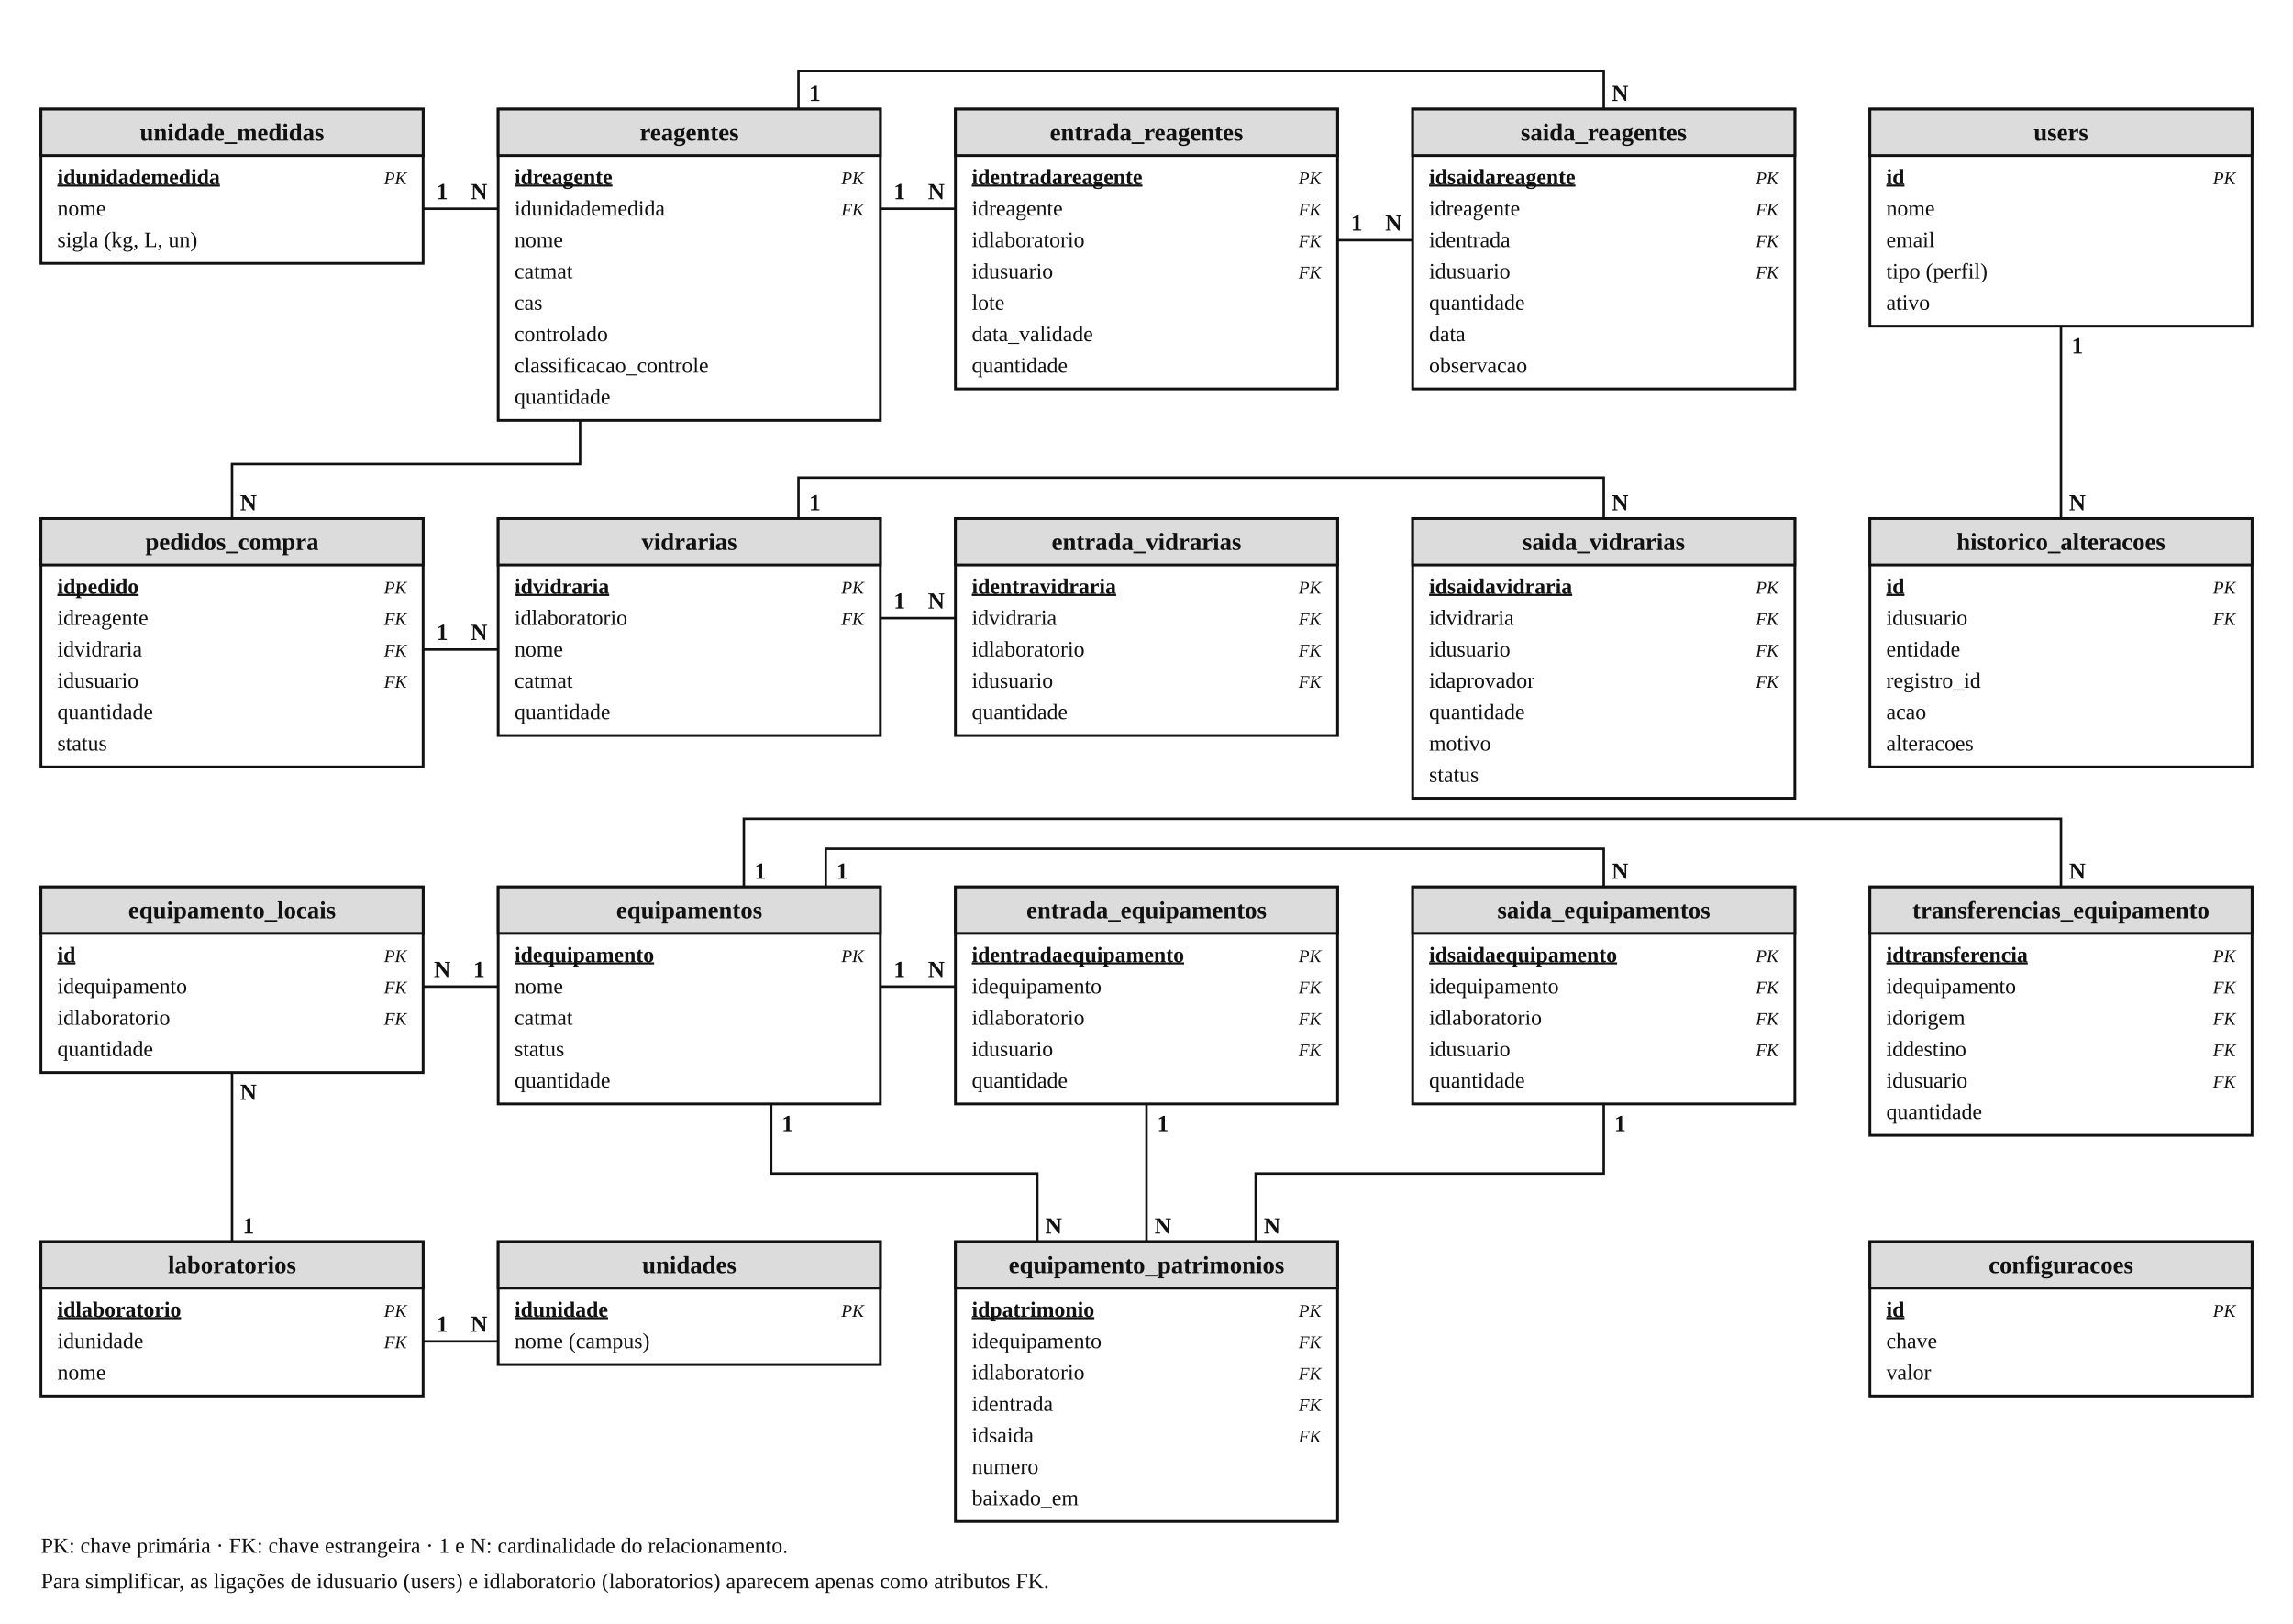
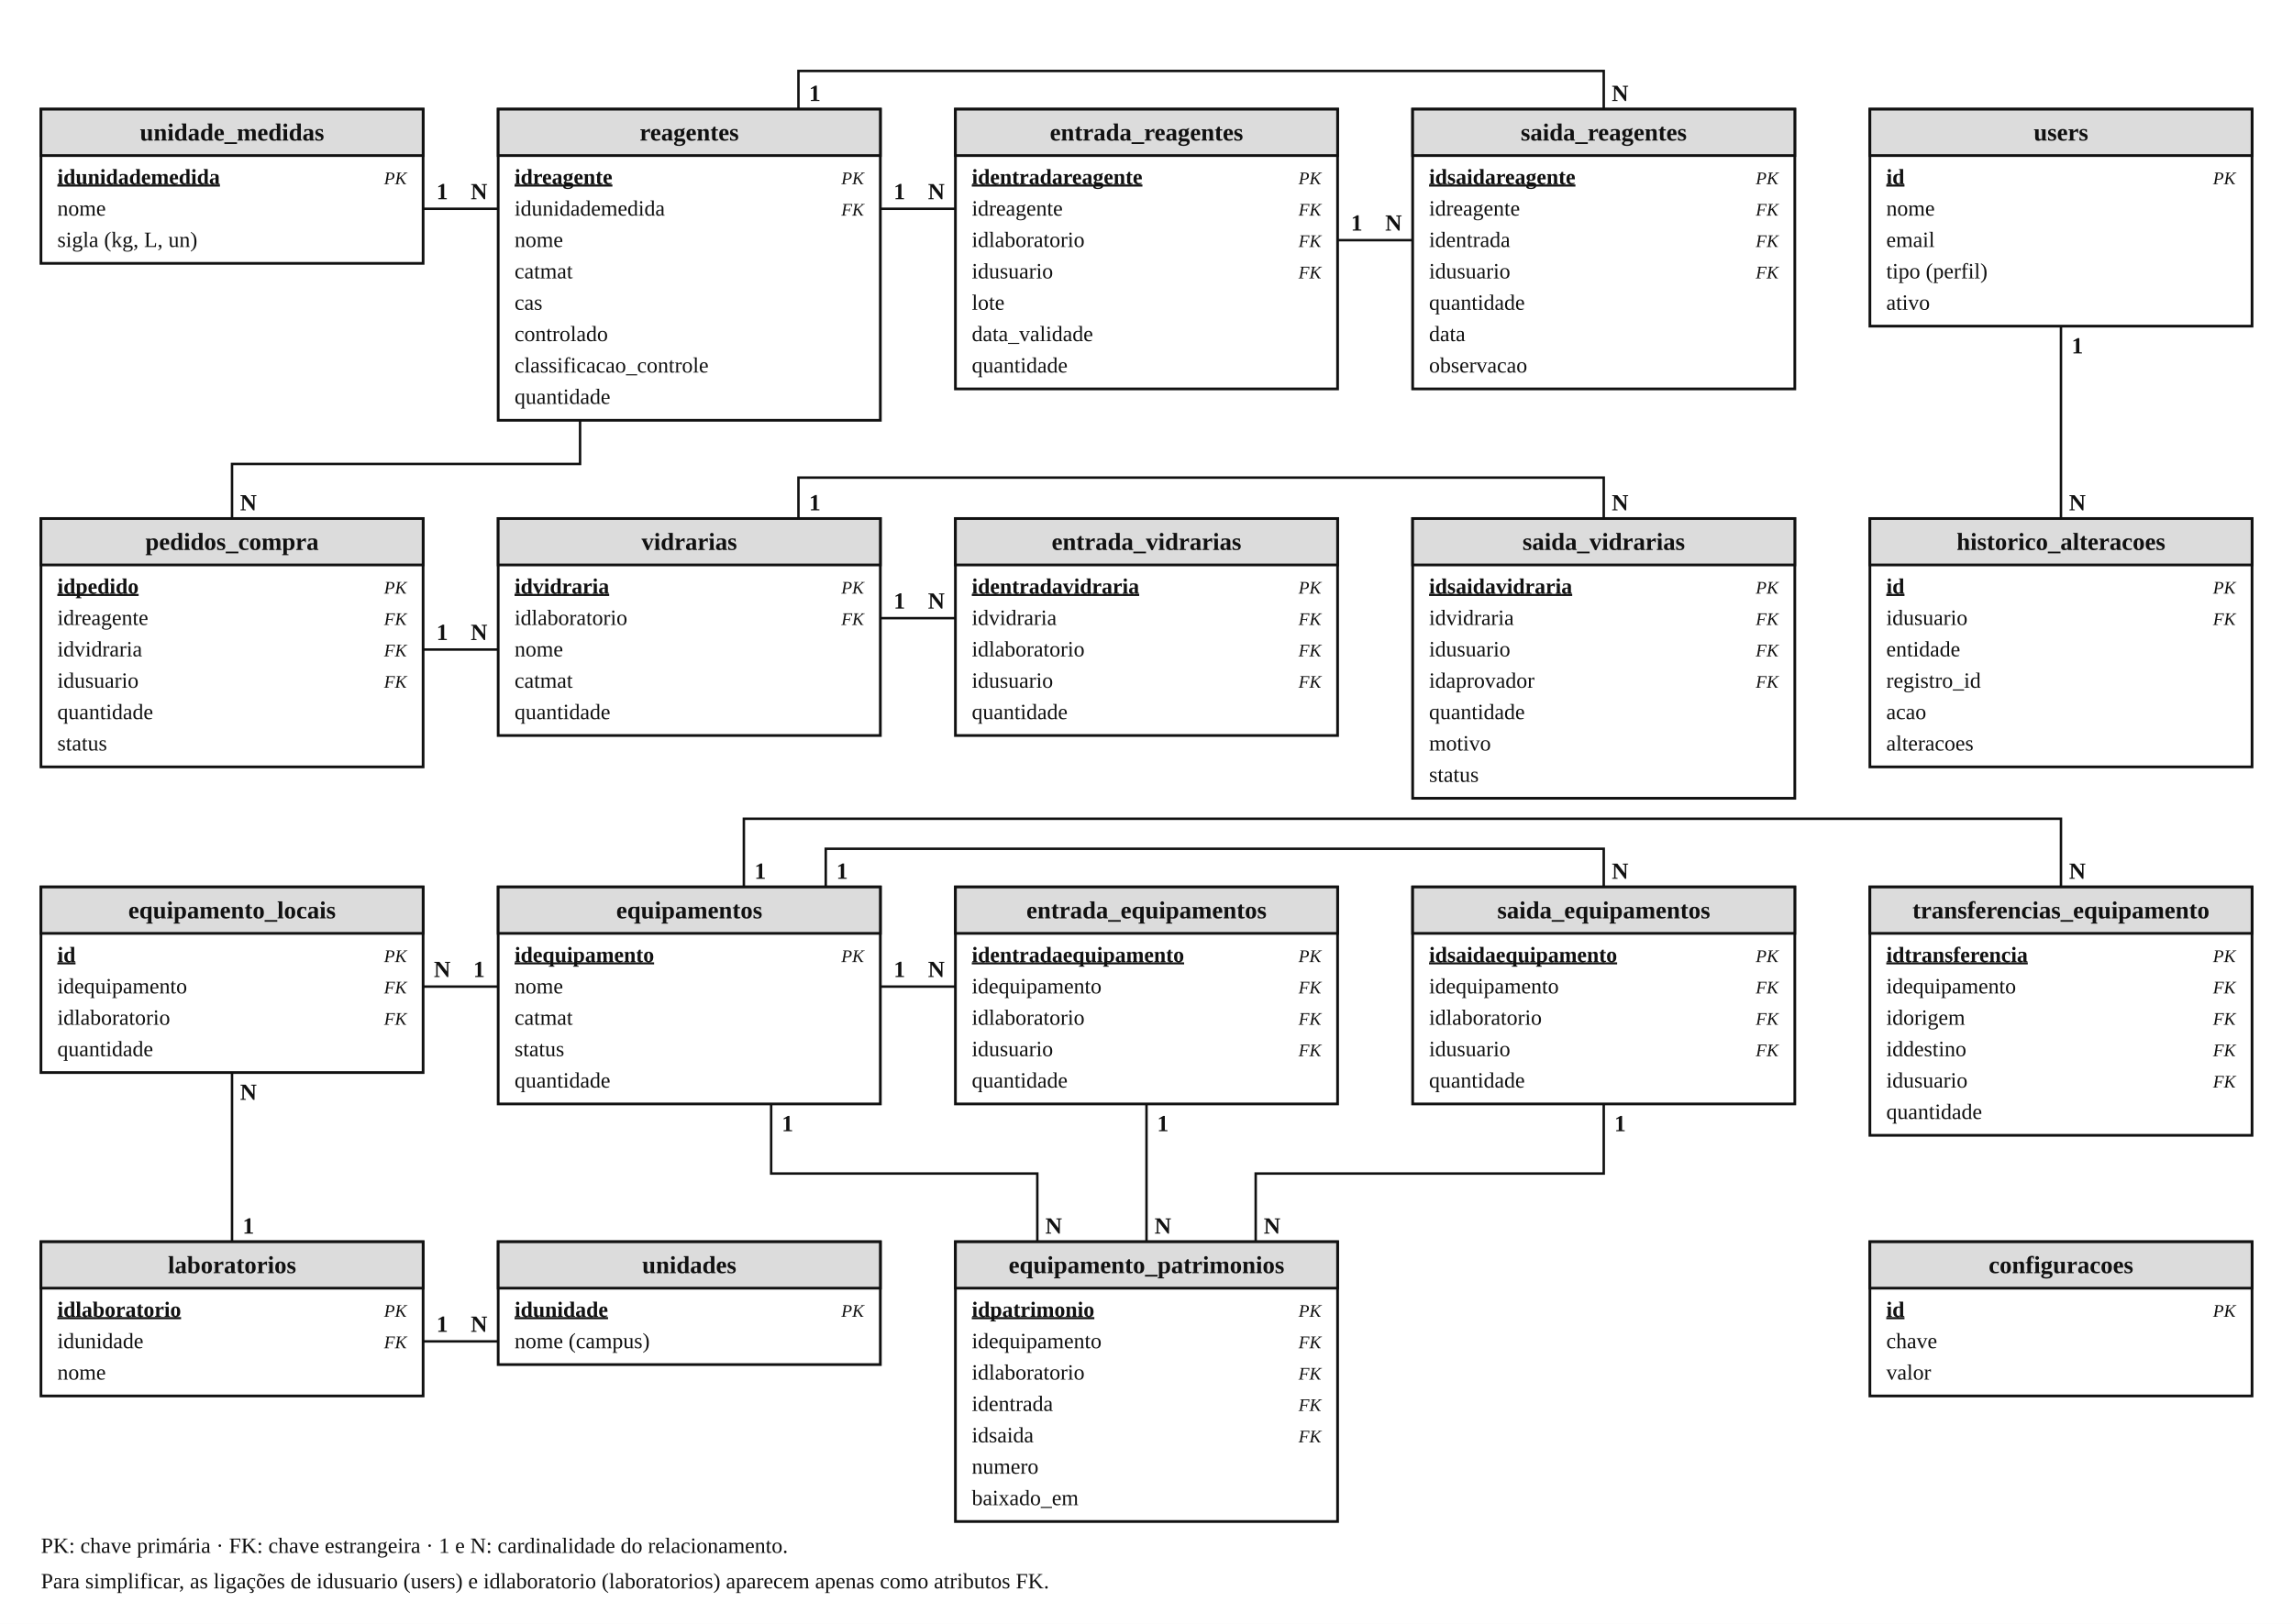
<svg xmlns="http://www.w3.org/2000/svg" width="1680" height="1190" viewBox="0 0 1680 1190" font-family="'Times New Roman', Times, serif" fill="#111">
  <rect width="1680" height="1190" fill="#fff" />
  <polyline points="310,153 365,153" fill="none" stroke="#111" stroke-width="1.8" />
  <text x="324" y="146" font-size="17" font-weight="bold" text-anchor="middle">1</text>
  <text x="351" y="146" font-size="17" font-weight="bold" text-anchor="middle">N</text>
  <polyline points="645,153 700,153" fill="none" stroke="#111" stroke-width="1.8" />
  <text x="659" y="146" font-size="17" font-weight="bold" text-anchor="middle">1</text>
  <text x="686" y="146" font-size="17" font-weight="bold" text-anchor="middle">N</text>
  <polyline points="980,176 1035,176" fill="none" stroke="#111" stroke-width="1.8" />
  <text x="994" y="169" font-size="17" font-weight="bold" text-anchor="middle">1</text>
  <text x="1021" y="169" font-size="17" font-weight="bold" text-anchor="middle">N</text>
  <polyline points="585,80 585,52 1175,52 1175,80" fill="none" stroke="#111" stroke-width="1.8" />
  <text x="597" y="74" font-size="17" font-weight="bold" text-anchor="middle">1</text>
  <text x="1187" y="74" font-size="17" font-weight="bold" text-anchor="middle">N</text>
  <polyline points="425,80 425,340 170,340 170,380" fill="none" stroke="#111" stroke-width="1.8" />
  <text x="437" y="100" font-size="17" font-weight="bold" text-anchor="middle">1</text>
  <text x="182" y="374" font-size="17" font-weight="bold" text-anchor="middle">N</text>
  <polyline points="310,476 365,476" fill="none" stroke="#111" stroke-width="1.8" />
  <text x="324" y="469" font-size="17" font-weight="bold" text-anchor="middle">1</text>
  <text x="351" y="469" font-size="17" font-weight="bold" text-anchor="middle">N</text>
  <polyline points="645,453 700,453" fill="none" stroke="#111" stroke-width="1.8" />
  <text x="659" y="446" font-size="17" font-weight="bold" text-anchor="middle">1</text>
  <text x="686" y="446" font-size="17" font-weight="bold" text-anchor="middle">N</text>
  <polyline points="585,380 585,350 1175,350 1175,380" fill="none" stroke="#111" stroke-width="1.8" />
  <text x="597" y="374" font-size="17" font-weight="bold" text-anchor="middle">1</text>
  <text x="1187" y="374" font-size="17" font-weight="bold" text-anchor="middle">N</text>
  <polyline points="1510,239 1510,380" fill="none" stroke="#111" stroke-width="1.8" />
  <text x="1522" y="259" font-size="17" font-weight="bold" text-anchor="middle">1</text>
  <text x="1522" y="374" font-size="17" font-weight="bold" text-anchor="middle">N</text>
  <polyline points="365,723 310,723" fill="none" stroke="#111" stroke-width="1.8" />
  <text x="351" y="716" font-size="17" font-weight="bold" text-anchor="middle">1</text>
  <text x="324" y="716" font-size="17" font-weight="bold" text-anchor="middle">N</text>
  <polyline points="645,723 700,723" fill="none" stroke="#111" stroke-width="1.8" />
  <text x="659" y="716" font-size="17" font-weight="bold" text-anchor="middle">1</text>
  <text x="686" y="716" font-size="17" font-weight="bold" text-anchor="middle">N</text>
  <polyline points="605,650 605,622 1175,622 1175,650" fill="none" stroke="#111" stroke-width="1.8" />
  <text x="617" y="644" font-size="17" font-weight="bold" text-anchor="middle">1</text>
  <text x="1187" y="644" font-size="17" font-weight="bold" text-anchor="middle">N</text>
  <polyline points="545,650 545,600 1510,600 1510,650" fill="none" stroke="#111" stroke-width="1.8" />
  <text x="557" y="644" font-size="17" font-weight="bold" text-anchor="middle">1</text>
  <text x="1522" y="644" font-size="17" font-weight="bold" text-anchor="middle">N</text>
  <polyline points="840,809 840,910" fill="none" stroke="#111" stroke-width="1.8" />
  <text x="852" y="829" font-size="17" font-weight="bold" text-anchor="middle">1</text>
  <text x="852" y="904" font-size="17" font-weight="bold" text-anchor="middle">N</text>
  <polyline points="565,809 565,860 760,860 760,910" fill="none" stroke="#111" stroke-width="1.8" />
  <text x="577" y="829" font-size="17" font-weight="bold" text-anchor="middle">1</text>
  <text x="772" y="904" font-size="17" font-weight="bold" text-anchor="middle">N</text>
  <polyline points="1175,809 1175,860 920,860 920,910" fill="none" stroke="#111" stroke-width="1.8" />
  <text x="1187" y="829" font-size="17" font-weight="bold" text-anchor="middle">1</text>
  <text x="932" y="904" font-size="17" font-weight="bold" text-anchor="middle">N</text>
  <polyline points="170,910 170,786" fill="none" stroke="#111" stroke-width="1.8" />
  <text x="182" y="904" font-size="17" font-weight="bold" text-anchor="middle">1</text>
  <text x="182" y="806" font-size="17" font-weight="bold" text-anchor="middle">N</text>
  <polyline points="310,983 365,983" fill="none" stroke="#111" stroke-width="1.8" />
  <text x="324" y="976" font-size="17" font-weight="bold" text-anchor="middle">1</text>
  <text x="351" y="976" font-size="17" font-weight="bold" text-anchor="middle">N</text>
  <rect x="30" y="80" width="280" height="113" fill="#fff" stroke="#111" stroke-width="2" />
  <rect x="30" y="80" width="280" height="34" fill="#dcdcdc" stroke="#111" stroke-width="2" />
  <text x="170" y="103" font-size="18" font-weight="bold" text-anchor="middle">unidade_medidas</text>
  <text x="42" y="135" font-size="16" font-weight="bold" text-decoration="underline">idunidademedida</text>
  <text x="298" y="135" font-size="13" font-style="italic" text-anchor="end">PK</text>
  <text x="42" y="158" font-size="16">nome</text>
  <text x="42" y="181" font-size="16">sigla (kg, L, un)</text>
  <rect x="365" y="80" width="280" height="228" fill="#fff" stroke="#111" stroke-width="2" />
  <rect x="365" y="80" width="280" height="34" fill="#dcdcdc" stroke="#111" stroke-width="2" />
  <text x="505" y="103" font-size="18" font-weight="bold" text-anchor="middle">reagentes</text>
  <text x="377" y="135" font-size="16" font-weight="bold" text-decoration="underline">idreagente</text>
  <text x="633" y="135" font-size="13" font-style="italic" text-anchor="end">PK</text>
  <text x="377" y="158" font-size="16">idunidademedida</text>
  <text x="633" y="158" font-size="13" font-style="italic" text-anchor="end">FK</text>
  <text x="377" y="181" font-size="16">nome</text>
  <text x="377" y="204" font-size="16">catmat</text>
  <text x="377" y="227" font-size="16">cas</text>
  <text x="377" y="250" font-size="16">controlado</text>
  <text x="377" y="273" font-size="16">classificacao_controle</text>
  <text x="377" y="296" font-size="16">quantidade</text>
  <rect x="700" y="80" width="280" height="205" fill="#fff" stroke="#111" stroke-width="2" />
  <rect x="700" y="80" width="280" height="34" fill="#dcdcdc" stroke="#111" stroke-width="2" />
  <text x="840" y="103" font-size="18" font-weight="bold" text-anchor="middle">entrada_reagentes</text>
  <text x="712" y="135" font-size="16" font-weight="bold" text-decoration="underline">identradareagente</text>
  <text x="968" y="135" font-size="13" font-style="italic" text-anchor="end">PK</text>
  <text x="712" y="158" font-size="16">idreagente</text>
  <text x="968" y="158" font-size="13" font-style="italic" text-anchor="end">FK</text>
  <text x="712" y="181" font-size="16">idlaboratorio</text>
  <text x="968" y="181" font-size="13" font-style="italic" text-anchor="end">FK</text>
  <text x="712" y="204" font-size="16">idusuario</text>
  <text x="968" y="204" font-size="13" font-style="italic" text-anchor="end">FK</text>
  <text x="712" y="227" font-size="16">lote</text>
  <text x="712" y="250" font-size="16">data_validade</text>
  <text x="712" y="273" font-size="16">quantidade</text>
  <rect x="1035" y="80" width="280" height="205" fill="#fff" stroke="#111" stroke-width="2" />
  <rect x="1035" y="80" width="280" height="34" fill="#dcdcdc" stroke="#111" stroke-width="2" />
  <text x="1175" y="103" font-size="18" font-weight="bold" text-anchor="middle">saida_reagentes</text>
  <text x="1047" y="135" font-size="16" font-weight="bold" text-decoration="underline">idsaidareagente</text>
  <text x="1303" y="135" font-size="13" font-style="italic" text-anchor="end">PK</text>
  <text x="1047" y="158" font-size="16">idreagente</text>
  <text x="1303" y="158" font-size="13" font-style="italic" text-anchor="end">FK</text>
  <text x="1047" y="181" font-size="16">identrada</text>
  <text x="1303" y="181" font-size="13" font-style="italic" text-anchor="end">FK</text>
  <text x="1047" y="204" font-size="16">idusuario</text>
  <text x="1303" y="204" font-size="13" font-style="italic" text-anchor="end">FK</text>
  <text x="1047" y="227" font-size="16">quantidade</text>
  <text x="1047" y="250" font-size="16">data</text>
  <text x="1047" y="273" font-size="16">observacao</text>
  <rect x="1370" y="80" width="280" height="159" fill="#fff" stroke="#111" stroke-width="2" />
  <rect x="1370" y="80" width="280" height="34" fill="#dcdcdc" stroke="#111" stroke-width="2" />
  <text x="1510" y="103" font-size="18" font-weight="bold" text-anchor="middle">users</text>
  <text x="1382" y="135" font-size="16" font-weight="bold" text-decoration="underline">id</text>
  <text x="1638" y="135" font-size="13" font-style="italic" text-anchor="end">PK</text>
  <text x="1382" y="158" font-size="16">nome</text>
  <text x="1382" y="181" font-size="16">email</text>
  <text x="1382" y="204" font-size="16">tipo (perfil)</text>
  <text x="1382" y="227" font-size="16">ativo</text>
  <rect x="30" y="380" width="280" height="182" fill="#fff" stroke="#111" stroke-width="2" />
  <rect x="30" y="380" width="280" height="34" fill="#dcdcdc" stroke="#111" stroke-width="2" />
  <text x="170" y="403" font-size="18" font-weight="bold" text-anchor="middle">pedidos_compra</text>
  <text x="42" y="435" font-size="16" font-weight="bold" text-decoration="underline">idpedido</text>
  <text x="298" y="435" font-size="13" font-style="italic" text-anchor="end">PK</text>
  <text x="42" y="458" font-size="16">idreagente</text>
  <text x="298" y="458" font-size="13" font-style="italic" text-anchor="end">FK</text>
  <text x="42" y="481" font-size="16">idvidraria</text>
  <text x="298" y="481" font-size="13" font-style="italic" text-anchor="end">FK</text>
  <text x="42" y="504" font-size="16">idusuario</text>
  <text x="298" y="504" font-size="13" font-style="italic" text-anchor="end">FK</text>
  <text x="42" y="527" font-size="16">quantidade</text>
  <text x="42" y="550" font-size="16">status</text>
  <rect x="365" y="380" width="280" height="159" fill="#fff" stroke="#111" stroke-width="2" />
  <rect x="365" y="380" width="280" height="34" fill="#dcdcdc" stroke="#111" stroke-width="2" />
  <text x="505" y="403" font-size="18" font-weight="bold" text-anchor="middle">vidrarias</text>
  <text x="377" y="435" font-size="16" font-weight="bold" text-decoration="underline">idvidraria</text>
  <text x="633" y="435" font-size="13" font-style="italic" text-anchor="end">PK</text>
  <text x="377" y="458" font-size="16">idlaboratorio</text>
  <text x="633" y="458" font-size="13" font-style="italic" text-anchor="end">FK</text>
  <text x="377" y="481" font-size="16">nome</text>
  <text x="377" y="504" font-size="16">catmat</text>
  <text x="377" y="527" font-size="16">quantidade</text>
  <rect x="700" y="380" width="280" height="159" fill="#fff" stroke="#111" stroke-width="2" />
  <rect x="700" y="380" width="280" height="34" fill="#dcdcdc" stroke="#111" stroke-width="2" />
  <text x="840" y="403" font-size="18" font-weight="bold" text-anchor="middle">entrada_vidrarias</text>
-   <text x="712" y="435" font-size="16" font-weight="bold" text-decoration="underline">identravidraria</text>
+   <text x="712" y="435" font-size="16" font-weight="bold" text-decoration="underline">identradavidraria</text>
  <text x="968" y="435" font-size="13" font-style="italic" text-anchor="end">PK</text>
  <text x="712" y="458" font-size="16">idvidraria</text>
  <text x="968" y="458" font-size="13" font-style="italic" text-anchor="end">FK</text>
  <text x="712" y="481" font-size="16">idlaboratorio</text>
  <text x="968" y="481" font-size="13" font-style="italic" text-anchor="end">FK</text>
  <text x="712" y="504" font-size="16">idusuario</text>
  <text x="968" y="504" font-size="13" font-style="italic" text-anchor="end">FK</text>
  <text x="712" y="527" font-size="16">quantidade</text>
  <rect x="1035" y="380" width="280" height="205" fill="#fff" stroke="#111" stroke-width="2" />
  <rect x="1035" y="380" width="280" height="34" fill="#dcdcdc" stroke="#111" stroke-width="2" />
  <text x="1175" y="403" font-size="18" font-weight="bold" text-anchor="middle">saida_vidrarias</text>
  <text x="1047" y="435" font-size="16" font-weight="bold" text-decoration="underline">idsaidavidraria</text>
  <text x="1303" y="435" font-size="13" font-style="italic" text-anchor="end">PK</text>
  <text x="1047" y="458" font-size="16">idvidraria</text>
  <text x="1303" y="458" font-size="13" font-style="italic" text-anchor="end">FK</text>
  <text x="1047" y="481" font-size="16">idusuario</text>
  <text x="1303" y="481" font-size="13" font-style="italic" text-anchor="end">FK</text>
  <text x="1047" y="504" font-size="16">idaprovador</text>
  <text x="1303" y="504" font-size="13" font-style="italic" text-anchor="end">FK</text>
  <text x="1047" y="527" font-size="16">quantidade</text>
  <text x="1047" y="550" font-size="16">motivo</text>
  <text x="1047" y="573" font-size="16">status</text>
  <rect x="1370" y="380" width="280" height="182" fill="#fff" stroke="#111" stroke-width="2" />
  <rect x="1370" y="380" width="280" height="34" fill="#dcdcdc" stroke="#111" stroke-width="2" />
  <text x="1510" y="403" font-size="18" font-weight="bold" text-anchor="middle">historico_alteracoes</text>
  <text x="1382" y="435" font-size="16" font-weight="bold" text-decoration="underline">id</text>
  <text x="1638" y="435" font-size="13" font-style="italic" text-anchor="end">PK</text>
  <text x="1382" y="458" font-size="16">idusuario</text>
  <text x="1638" y="458" font-size="13" font-style="italic" text-anchor="end">FK</text>
  <text x="1382" y="481" font-size="16">entidade</text>
  <text x="1382" y="504" font-size="16">registro_id</text>
  <text x="1382" y="527" font-size="16">acao</text>
  <text x="1382" y="550" font-size="16">alteracoes</text>
  <rect x="30" y="650" width="280" height="136" fill="#fff" stroke="#111" stroke-width="2" />
  <rect x="30" y="650" width="280" height="34" fill="#dcdcdc" stroke="#111" stroke-width="2" />
  <text x="170" y="673" font-size="18" font-weight="bold" text-anchor="middle">equipamento_locais</text>
  <text x="42" y="705" font-size="16" font-weight="bold" text-decoration="underline">id</text>
  <text x="298" y="705" font-size="13" font-style="italic" text-anchor="end">PK</text>
  <text x="42" y="728" font-size="16">idequipamento</text>
  <text x="298" y="728" font-size="13" font-style="italic" text-anchor="end">FK</text>
  <text x="42" y="751" font-size="16">idlaboratorio</text>
  <text x="298" y="751" font-size="13" font-style="italic" text-anchor="end">FK</text>
  <text x="42" y="774" font-size="16">quantidade</text>
  <rect x="365" y="650" width="280" height="159" fill="#fff" stroke="#111" stroke-width="2" />
  <rect x="365" y="650" width="280" height="34" fill="#dcdcdc" stroke="#111" stroke-width="2" />
  <text x="505" y="673" font-size="18" font-weight="bold" text-anchor="middle">equipamentos</text>
  <text x="377" y="705" font-size="16" font-weight="bold" text-decoration="underline">idequipamento</text>
  <text x="633" y="705" font-size="13" font-style="italic" text-anchor="end">PK</text>
  <text x="377" y="728" font-size="16">nome</text>
  <text x="377" y="751" font-size="16">catmat</text>
  <text x="377" y="774" font-size="16">status</text>
  <text x="377" y="797" font-size="16">quantidade</text>
  <rect x="700" y="650" width="280" height="159" fill="#fff" stroke="#111" stroke-width="2" />
  <rect x="700" y="650" width="280" height="34" fill="#dcdcdc" stroke="#111" stroke-width="2" />
  <text x="840" y="673" font-size="18" font-weight="bold" text-anchor="middle">entrada_equipamentos</text>
  <text x="712" y="705" font-size="16" font-weight="bold" text-decoration="underline">identradaequipamento</text>
  <text x="968" y="705" font-size="13" font-style="italic" text-anchor="end">PK</text>
  <text x="712" y="728" font-size="16">idequipamento</text>
  <text x="968" y="728" font-size="13" font-style="italic" text-anchor="end">FK</text>
  <text x="712" y="751" font-size="16">idlaboratorio</text>
  <text x="968" y="751" font-size="13" font-style="italic" text-anchor="end">FK</text>
  <text x="712" y="774" font-size="16">idusuario</text>
  <text x="968" y="774" font-size="13" font-style="italic" text-anchor="end">FK</text>
  <text x="712" y="797" font-size="16">quantidade</text>
  <rect x="1035" y="650" width="280" height="159" fill="#fff" stroke="#111" stroke-width="2" />
  <rect x="1035" y="650" width="280" height="34" fill="#dcdcdc" stroke="#111" stroke-width="2" />
  <text x="1175" y="673" font-size="18" font-weight="bold" text-anchor="middle">saida_equipamentos</text>
  <text x="1047" y="705" font-size="16" font-weight="bold" text-decoration="underline">idsaidaequipamento</text>
  <text x="1303" y="705" font-size="13" font-style="italic" text-anchor="end">PK</text>
  <text x="1047" y="728" font-size="16">idequipamento</text>
  <text x="1303" y="728" font-size="13" font-style="italic" text-anchor="end">FK</text>
  <text x="1047" y="751" font-size="16">idlaboratorio</text>
  <text x="1303" y="751" font-size="13" font-style="italic" text-anchor="end">FK</text>
  <text x="1047" y="774" font-size="16">idusuario</text>
  <text x="1303" y="774" font-size="13" font-style="italic" text-anchor="end">FK</text>
  <text x="1047" y="797" font-size="16">quantidade</text>
  <rect x="1370" y="650" width="280" height="182" fill="#fff" stroke="#111" stroke-width="2" />
  <rect x="1370" y="650" width="280" height="34" fill="#dcdcdc" stroke="#111" stroke-width="2" />
  <text x="1510" y="673" font-size="18" font-weight="bold" text-anchor="middle">transferencias_equipamento</text>
  <text x="1382" y="705" font-size="16" font-weight="bold" text-decoration="underline">idtransferencia</text>
  <text x="1638" y="705" font-size="13" font-style="italic" text-anchor="end">PK</text>
  <text x="1382" y="728" font-size="16">idequipamento</text>
  <text x="1638" y="728" font-size="13" font-style="italic" text-anchor="end">FK</text>
  <text x="1382" y="751" font-size="16">idorigem</text>
  <text x="1638" y="751" font-size="13" font-style="italic" text-anchor="end">FK</text>
  <text x="1382" y="774" font-size="16">iddestino</text>
  <text x="1638" y="774" font-size="13" font-style="italic" text-anchor="end">FK</text>
  <text x="1382" y="797" font-size="16">idusuario</text>
  <text x="1638" y="797" font-size="13" font-style="italic" text-anchor="end">FK</text>
  <text x="1382" y="820" font-size="16">quantidade</text>
  <rect x="30" y="910" width="280" height="113" fill="#fff" stroke="#111" stroke-width="2" />
  <rect x="30" y="910" width="280" height="34" fill="#dcdcdc" stroke="#111" stroke-width="2" />
  <text x="170" y="933" font-size="18" font-weight="bold" text-anchor="middle">laboratorios</text>
  <text x="42" y="965" font-size="16" font-weight="bold" text-decoration="underline">idlaboratorio</text>
  <text x="298" y="965" font-size="13" font-style="italic" text-anchor="end">PK</text>
  <text x="42" y="988" font-size="16">idunidade</text>
  <text x="298" y="988" font-size="13" font-style="italic" text-anchor="end">FK</text>
  <text x="42" y="1011" font-size="16">nome</text>
  <rect x="365" y="910" width="280" height="90" fill="#fff" stroke="#111" stroke-width="2" />
  <rect x="365" y="910" width="280" height="34" fill="#dcdcdc" stroke="#111" stroke-width="2" />
  <text x="505" y="933" font-size="18" font-weight="bold" text-anchor="middle">unidades</text>
  <text x="377" y="965" font-size="16" font-weight="bold" text-decoration="underline">idunidade</text>
  <text x="633" y="965" font-size="13" font-style="italic" text-anchor="end">PK</text>
  <text x="377" y="988" font-size="16">nome (campus)</text>
  <rect x="700" y="910" width="280" height="205" fill="#fff" stroke="#111" stroke-width="2" />
  <rect x="700" y="910" width="280" height="34" fill="#dcdcdc" stroke="#111" stroke-width="2" />
  <text x="840" y="933" font-size="18" font-weight="bold" text-anchor="middle">equipamento_patrimonios</text>
  <text x="712" y="965" font-size="16" font-weight="bold" text-decoration="underline">idpatrimonio</text>
  <text x="968" y="965" font-size="13" font-style="italic" text-anchor="end">PK</text>
  <text x="712" y="988" font-size="16">idequipamento</text>
  <text x="968" y="988" font-size="13" font-style="italic" text-anchor="end">FK</text>
  <text x="712" y="1011" font-size="16">idlaboratorio</text>
  <text x="968" y="1011" font-size="13" font-style="italic" text-anchor="end">FK</text>
  <text x="712" y="1034" font-size="16">identrada</text>
  <text x="968" y="1034" font-size="13" font-style="italic" text-anchor="end">FK</text>
  <text x="712" y="1057" font-size="16">idsaida</text>
  <text x="968" y="1057" font-size="13" font-style="italic" text-anchor="end">FK</text>
  <text x="712" y="1080" font-size="16">numero</text>
  <text x="712" y="1103" font-size="16">baixado_em</text>
  <rect x="1370" y="910" width="280" height="113" fill="#fff" stroke="#111" stroke-width="2" />
  <rect x="1370" y="910" width="280" height="34" fill="#dcdcdc" stroke="#111" stroke-width="2" />
  <text x="1510" y="933" font-size="18" font-weight="bold" text-anchor="middle">configuracoes</text>
  <text x="1382" y="965" font-size="16" font-weight="bold" text-decoration="underline">id</text>
  <text x="1638" y="965" font-size="13" font-style="italic" text-anchor="end">PK</text>
  <text x="1382" y="988" font-size="16">chave</text>
  <text x="1382" y="1011" font-size="16">valor</text>
  <text x="30" y="1138" font-size="16">PK: chave primária · FK: chave estrangeira · 1 e N: cardinalidade do relacionamento.</text>
  <text x="30" y="1164" font-size="16">Para simplificar, as ligações de idusuario (users) e idlaboratorio (laboratorios) aparecem apenas como atributos FK.</text>
</svg>
